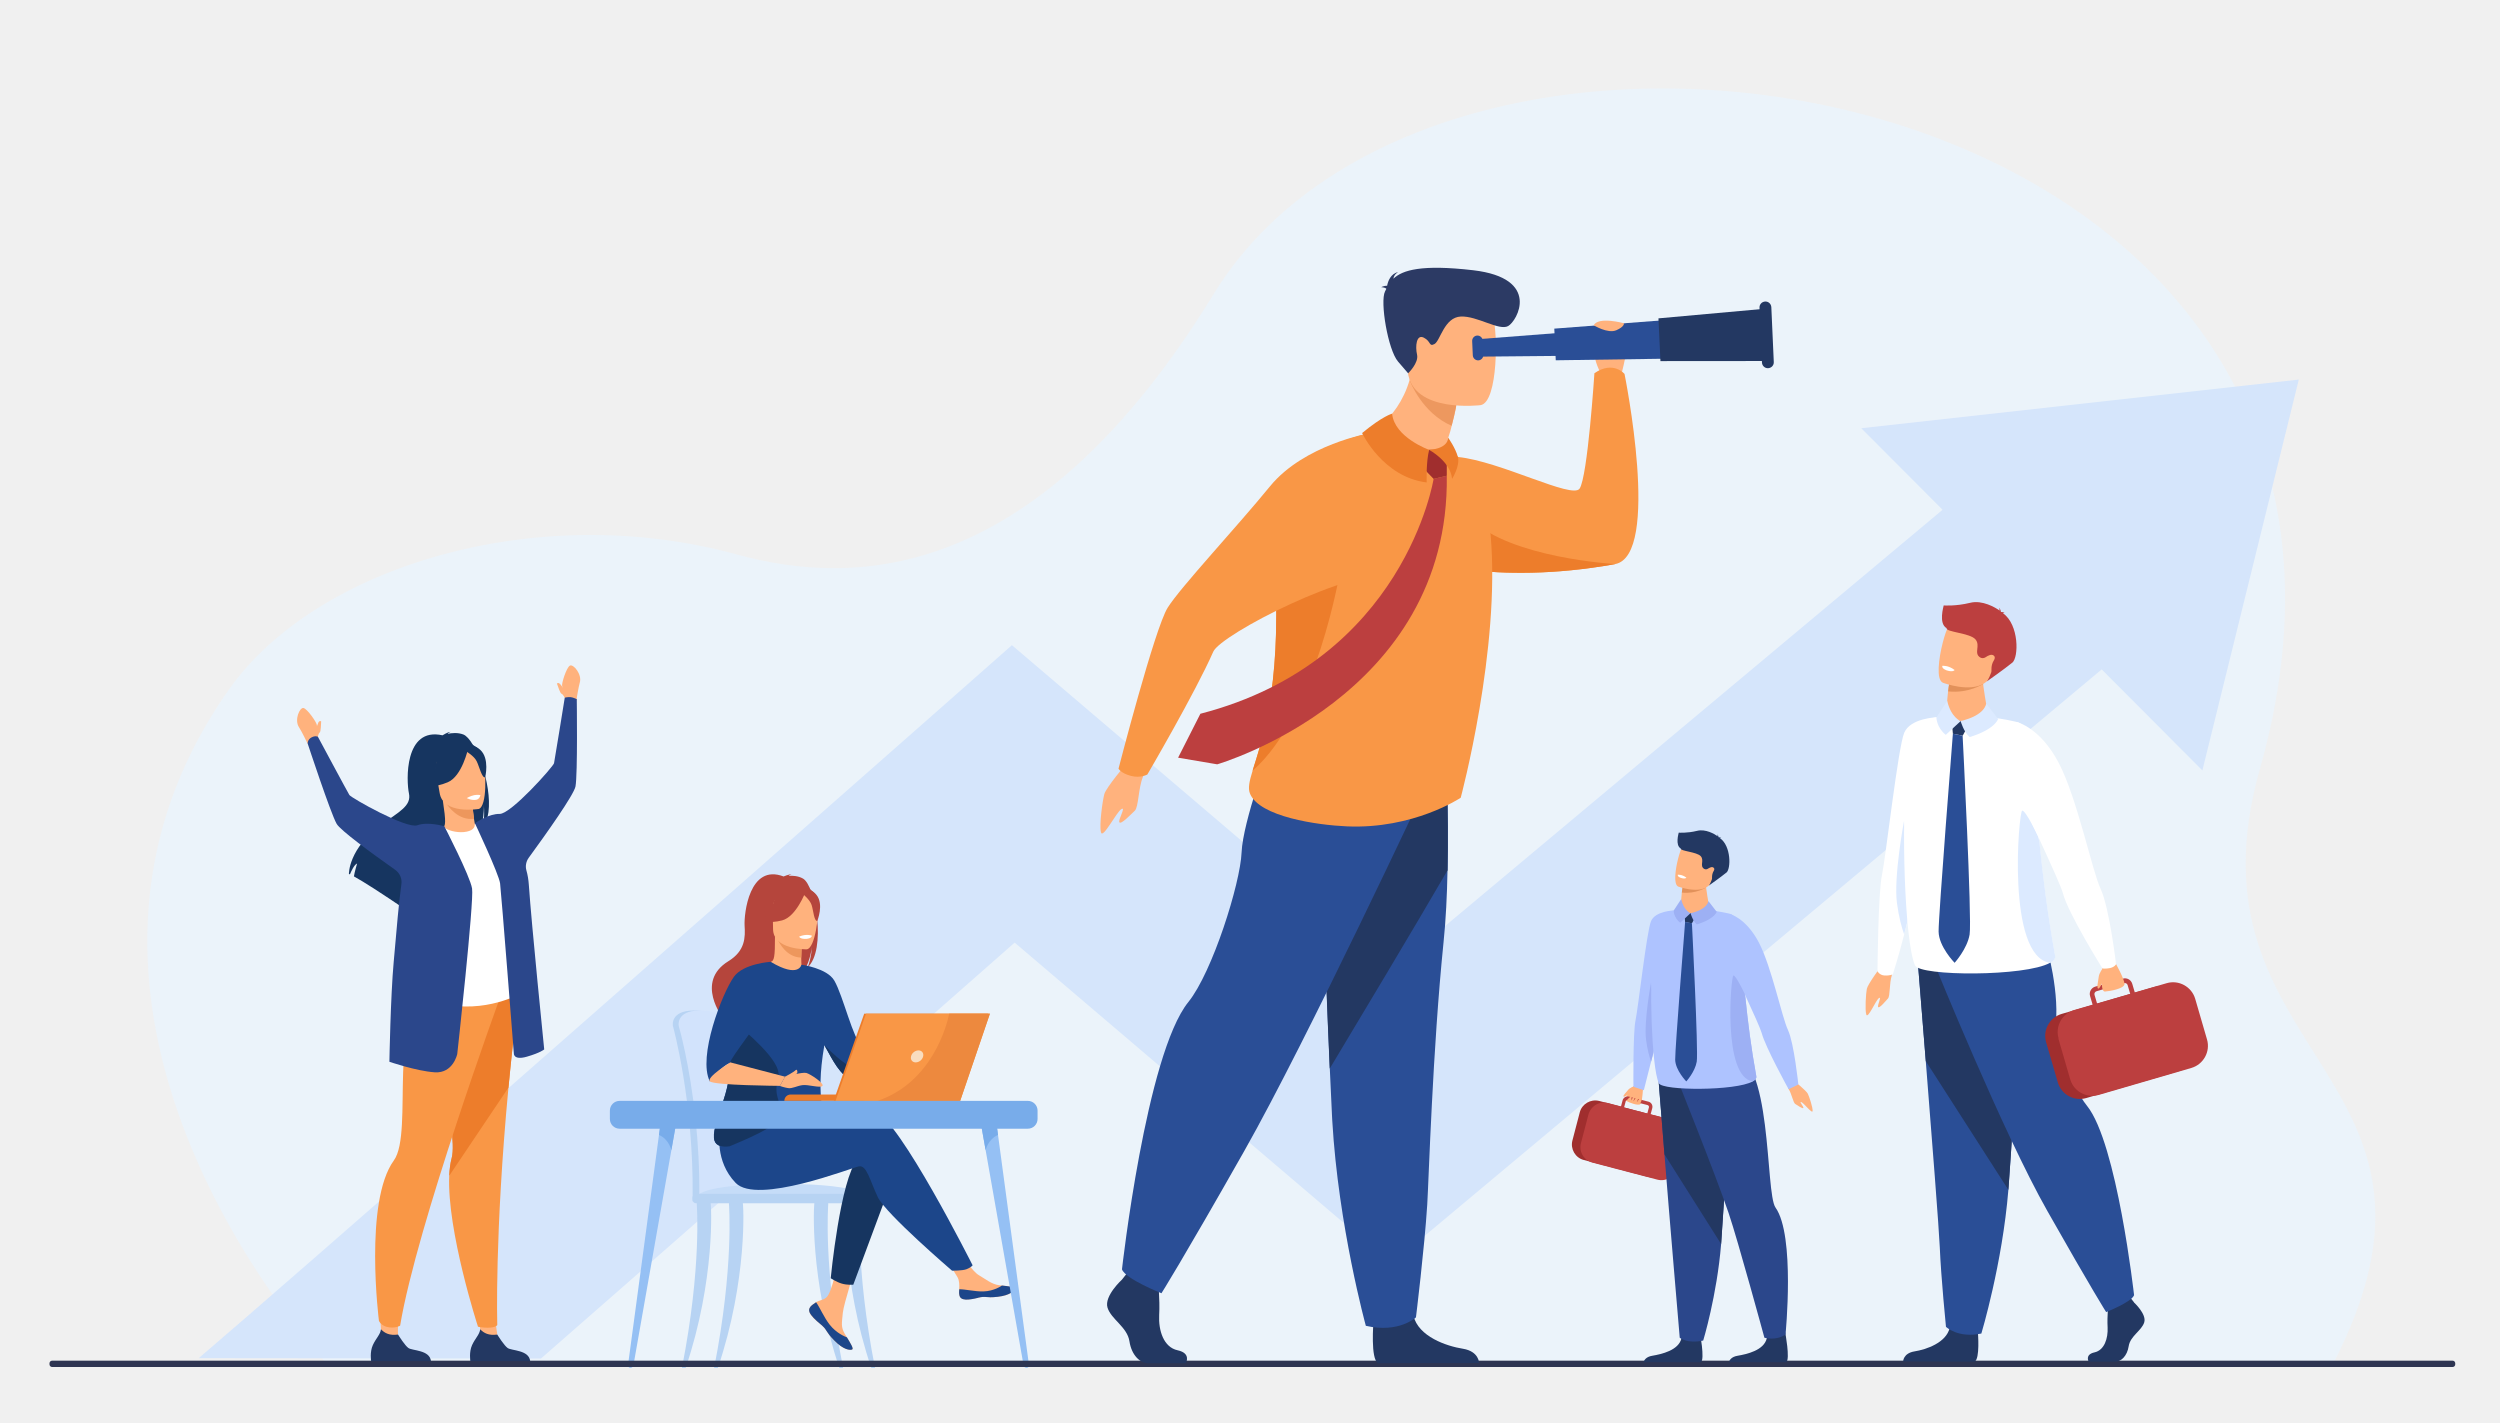
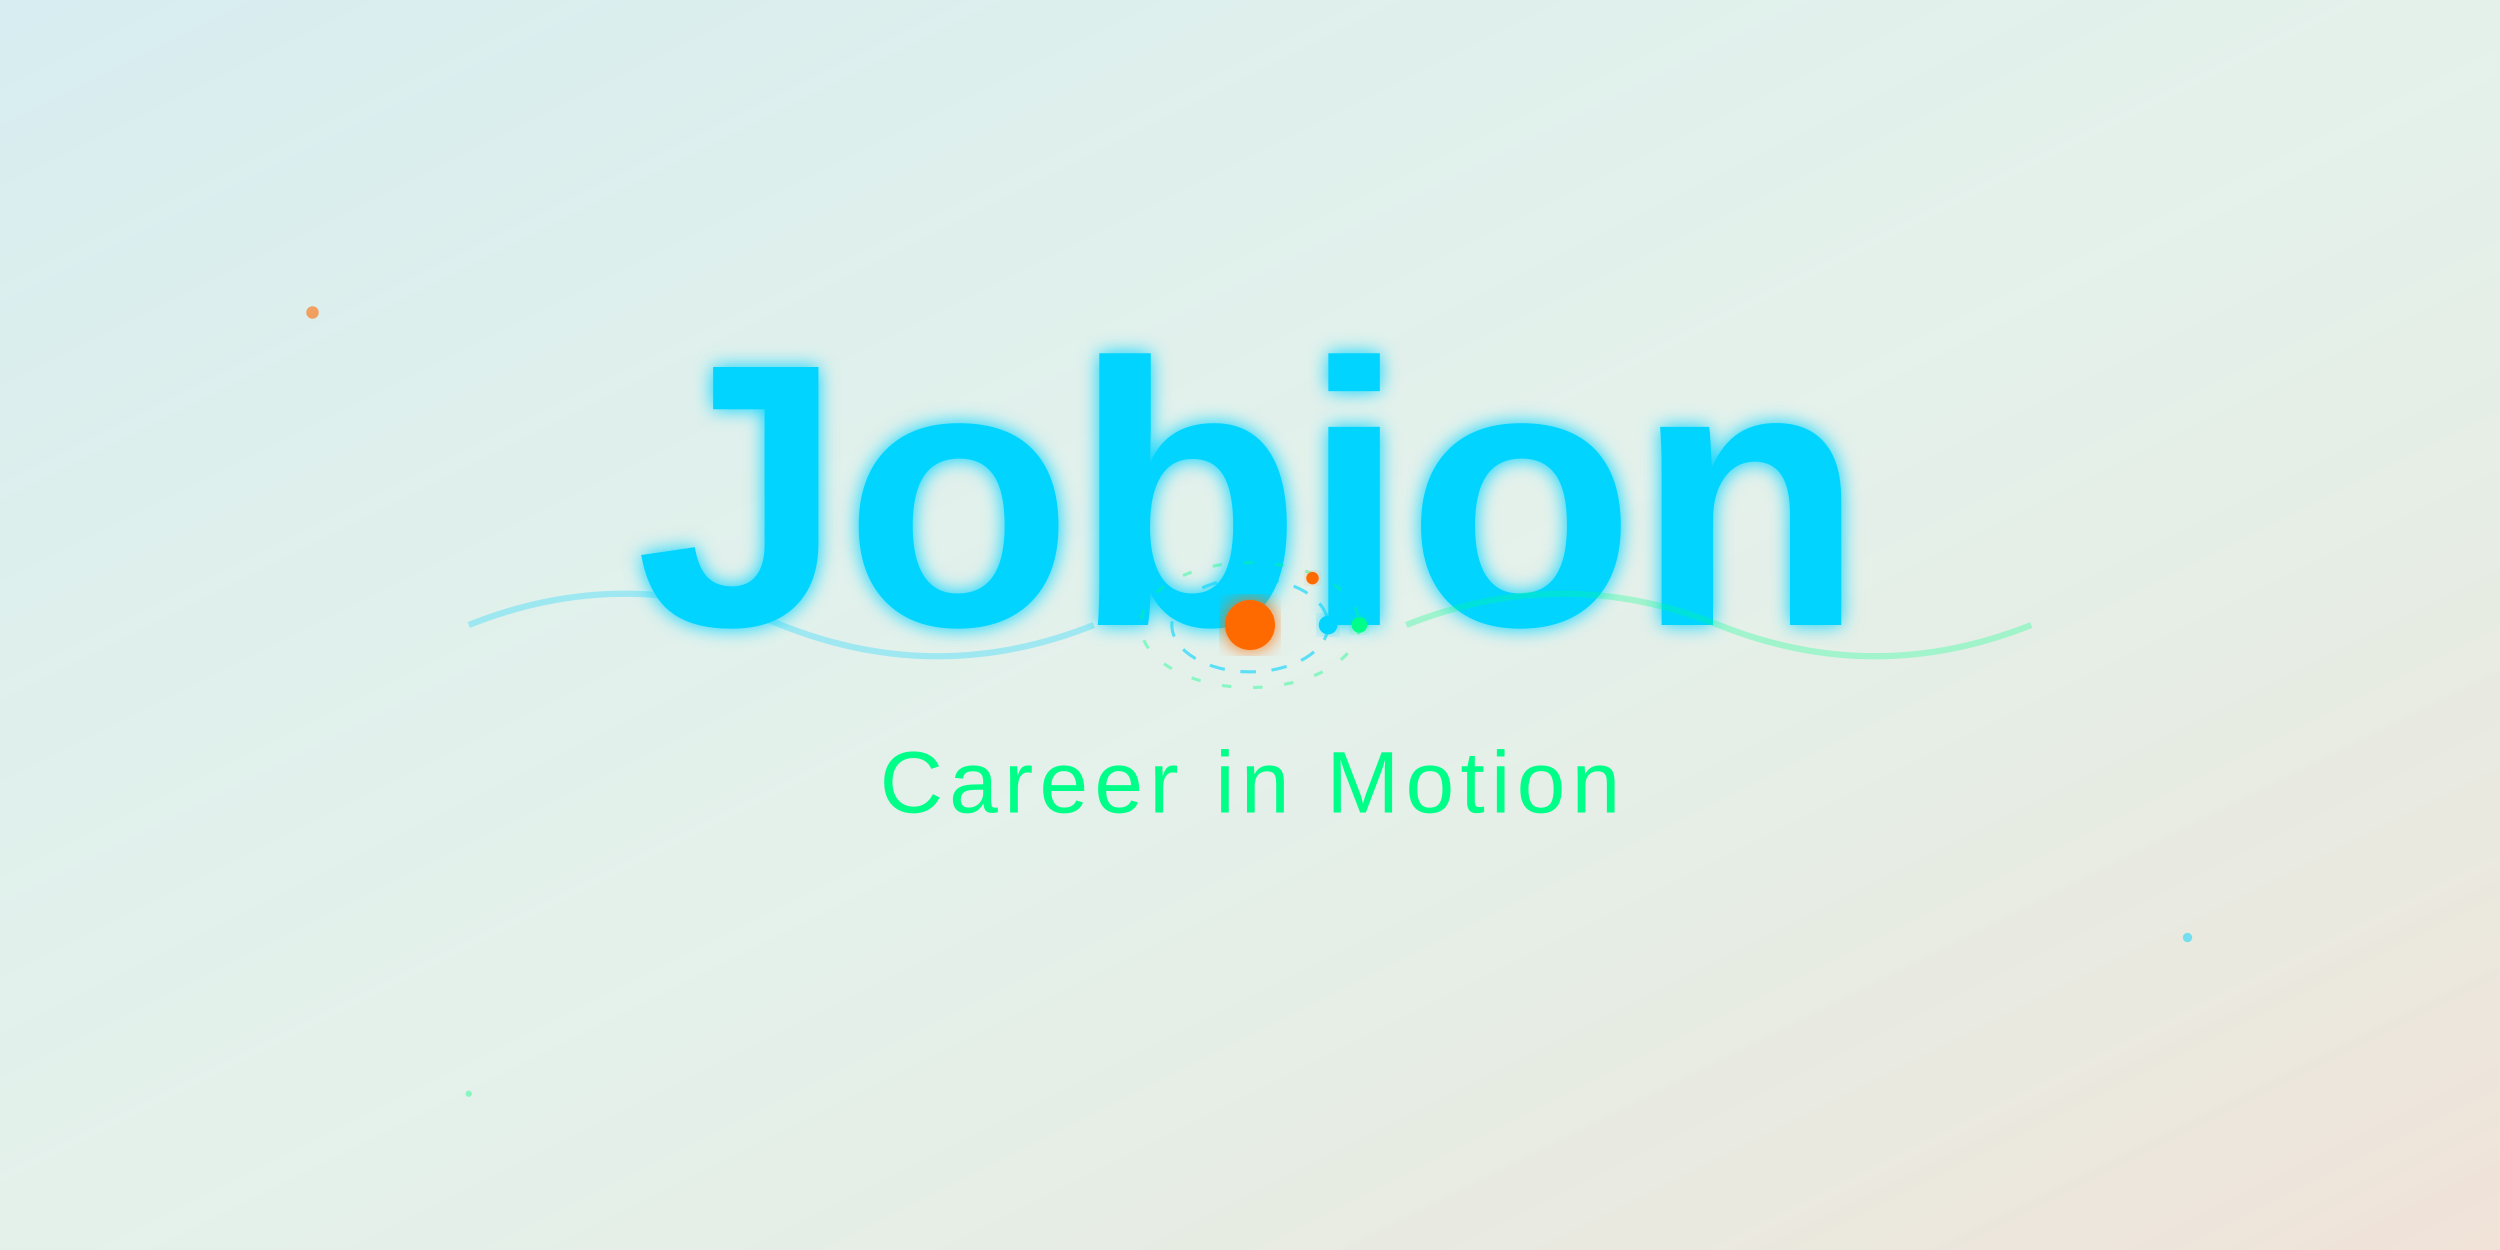
- <svg xmlns="http://www.w3.org/2000/svg" id="_Слой_1" data-name="Слой_1" version="1.1" viewBox="0 0 2748.5 1563.7">
-   <path d="M360.1,1500.1S-1.4,1115.9,252.1,757.5c94.6-133.7,336.1-208.8,558-147.9,131.1,36,330,30.7,524.3-286.5,265-432.5,1364.9-235.9,1150.2,522-90.4,319.2,246.6,333.8,79.7,655.7l-2204.2-.7Z" fill="#ebf3fa" />
-   <g>
-     <path d="M2317.2,730.4l-787.4,658.8-414.3-352.9c-77.5,68.3-197.3,173.7-317.8,279.4-82.3,72.3-149,130.7-203,177.9l-376.3-.4c104.3-88.8,524.5-458.1,807.6-707.6l86.5-76.3,418.8,356.8,614.7-514.3,171.2,178.6Z" fill="#d5e5fb" />
-     <polygon points="2046.3 470.8 2421.3 847 2527.3 417.3 2046.3 470.8" fill="#d5e5fb" />
+ <svg xmlns="http://www.w3.org/2000/svg" id="JobionLogo" data-name="Jobion Logo" viewBox="0 0 800 400">
+   <defs>
+     <linearGradient id="motionGradient" x1="0%" y1="0%" x2="100%" y2="100%">
+       <stop offset="0%" style="stop-color:#00D4FF;stop-opacity:0.1" />
+       <stop offset="50%" style="stop-color:#00FF88;stop-opacity:0.05" />
+       <stop offset="100%" style="stop-color:#FF6B00;stop-opacity:0.1" />
+     </linearGradient>
+     <filter id="electricGlow">
+       <feGaussianBlur stdDeviation="3" result="coloredBlur" />
+       <feMerge>
+         <feMergeNode in="coloredBlur" />
+         <feMergeNode in="SourceGraphic" />
+       </feMerge>
+     </filter>
+   </defs>
+   <rect width="800" height="400" fill="url(#motionGradient)" />
+   <text x="400" y="200" font-family="Arial, sans-serif" font-size="120" font-weight="bold" text-anchor="middle" fill="#00D4FF" filter="url(#electricGlow)">
+     Jobion
+   </text>
+   <text x="400" y="260" font-family="Arial, sans-serif" font-size="28" font-weight="300" text-anchor="middle" fill="#00FF88" letter-spacing="2">
+     Career in Motion
+   </text>
+   <g transform="translate(350, 150)">
+     <circle cx="50" cy="50" r="8" fill="#FF6B00" filter="url(#electricGlow)" />
+     <ellipse cx="50" cy="50" rx="25" ry="15" fill="none" stroke="#00D4FF" stroke-width="1" opacity="0.6" stroke-dasharray="5,5">
+       <animateTransform attributeName="transform" type="rotate" from="0 50 50" to="360 50 50" dur="3s" repeatCount="indefinite" />
+     </ellipse>
+     <ellipse cx="50" cy="50" rx="35" ry="20" fill="none" stroke="#00FF88" stroke-width="1" opacity="0.4" stroke-dasharray="3,7">
+       <animateTransform attributeName="transform" type="rotate" from="120 50 50" to="480 50 50" dur="4s" repeatCount="indefinite" />
+     </ellipse>
+     <circle cx="75" cy="50" r="3" fill="#00D4FF" filter="url(#electricGlow)">
+       <animateMotion dur="3s" repeatCount="indefinite">
+         <path d="M 0,0 A 25,15 0 1,1 -1,0" />
+       </animateMotion>
+     </circle>
+     <circle cx="85" cy="50" r="2.5" fill="#00FF88" filter="url(#electricGlow)">
+       <animateMotion dur="4s" repeatCount="indefinite">
+         <path d="M 0,0 A 35,20 0 1,0 -1,0" />
+       </animateMotion>
+     </circle>
+     <circle cx="70" cy="35" r="2" fill="#FF6B00" filter="url(#electricGlow)">
+       <animateMotion dur="2.5s" repeatCount="indefinite">
+         <path d="M 0,15 A 20,10 0 1,1 -1,-15" />
+       </animateMotion>
+     </circle>
  </g>
-   <g>
-     <g>
-       <g>
-         <path d="M816.9,1263.4c-1.4-34.4-4.4-64.4-8-85.3-5.8-33.3-10.9-52.5-11-52.7-.8-2.9-11.7-14.8-36.1-14.4-24.4.4-22.1,15.9-22.1,15.9h0c0,.5,0,1,.2,1.4.2.8,22.6,81.9,21.6,186.7,0,1.5-.2,4,0,5.7,0,0,56.5,1.5,56.5,0,2-9.2,1-34.5-1-57.3Z" fill="#b7d3f3" />
-         <path d="M824,1314.5c0,1.5-.8,2.6-1.7,2.6h0c-.9,0-1.7-1.2-1.7-2.6h-48.4c0,1.5-.8,2.6-1.7,2.6h0c-1,0-1.7-1.2-1.7-2.7.3-30-1.4-58-4-82.7-6.4-61.6-18.3-102.8-18.5-103.4-.1-.4-.2-.9-.2-1.4,0,0-2.3-15.5,22.1-15.9,24.4-.4,35.3,11.5,36.1,14.4,0,.2,3,11,6.9,30.5,1.3,6.5,2.7,13.9,4.1,22.2,3.6,20.9,6.6,50.9,8,85.3,2,22.7,2.8,41.9.8,51Z" fill="#d2e3fc" />
-         <path d="M765.1,1317.1h189.8s-4.4-17.9-114.3-15.2c-77.8,1.9-75.4,15.2-75.4,15.2Z" fill="#c5dcf8" />
-         <path d="M749.7,1503.9c22-111.4,16.3-179.7,16.3-180.6,0-1.7,3.1-3.3,4.8-3.3,1.7,0,9.3-.5,10.2,1,1.2,1.9,5.6,86.1-27.2,183h-4.1Z" fill="#b7d3f3" />
-         <path d="M926.9,1503.9c-22-111.4-16.3-179.7-16.3-180.6,0-1.7-3.1-3.3-4.8-3.3-1.7,0-9.3-.5-10.2,1-1.2,1.9-5.6,86.1,27.2,183h4.1Z" fill="#b7d3f3" />
-         <path d="M962,1503.9c-22-111.4-16.3-179.7-16.3-180.6,0-1.7-3.1-3.3-4.8-3.3-1.7,0-9.3-.5-10.2,1-1.2,1.9-5.6,86.1,27.2,183h4.1Z" fill="#b7d3f3" />
-         <path d="M785.1,1503.9c22-111.4,16.3-179.7,16.3-180.6,0-1.7,3.1-3.3,4.8-3.3,1.7,0,9.3-.5,10.2,1,1.2,1.9,5.6,86.1-27.2,183h-4.1Z" fill="#b7d3f3" />
-         <path d="M765.3,1312.5h189.8c2.1,0,3.9,1.7,3.9,3.9v2.6c0,2.1-1.7,3.9-3.9,3.9h-189.8c-2.1,0-3.9-1.7-3.9-3.9v-2.6c0-2.1,1.7-3.9,3.9-3.9Z" fill="#b7d3f3" />
-         <g>
-           <path d="M948.4,1151.4l63.1-13.7,3.7,9.1s-69.6,41.4-76.1,39.4c-6.5-2,9.3-34.8,9.3-34.8Z" fill="#ffb27d" />
-           <path d="M891,1436.7c-1.6,1.8-1.8,3.8-1,6,0,0,0,0,0,0,1.4,4,6.2,8.5,11.8,12.9.7.6,1.3,1.1,1.9,1.6.1.1.3.3.4.4.1,0,.2.2.3.3,5.2,4.8,3.2,5.9,12.5,15.5,10.6,11,17.9,11.2,20,10.2,1.8-.9-1.8-6.7-5.8-13.3-.2-.3-.4-.6-.6-1-.5-.9-1-1.8-1.6-2.6-4.6-7.9-3.4-11.6-2.3-23.4.9-9.6,14.9-53.5,14.9-53.5l-20.3-3.5s-6.1,34.9-12.9,40.3c-3.6,2.9-7.6,2.9-11.1,5-.2.1-.5.3-.7.5-2,1.3-4,2.7-5.6,4.5Z" fill="#ffb27d" />
-           <path d="M891,1436.7c-1.6,1.8-1.8,3.8-1,6,0,0,0,0,0,0,1.8,4,6.4,8.4,11.8,12.9.7.6,1.3,1.1,1.9,1.6.1.1.3.3.4.4.1,0,.2.2.3.3,5.2,4.8,3.2,5.9,12.5,15.5,10.6,11,17.9,11.2,20,10.2,1.8-.9-1.8-6.7-5.8-13.3-2.1-.8-11.6-4.6-18.9-13.9-6.4-8.1-10.6-18.6-15-24.7-.2.1-.5.3-.7.5-2,1.3-4,2.7-5.6,4.5Z" fill="#1c468a" />
-           <path d="M1054.8,1424c1.3,6.3,10.2,5.2,20.2,2.8,10-2.4,7.6.5,21.8-1.1,14.2-1.6,18.5-6.9,18.9-9,.4-1.9-6.6-2.5-14.2-3.4-.9-.1-1.9-.2-2.9-.3-8.5-1.1-14.7-6.6-22.5-11.1-7.3-4.3-18.2-21.7-18.2-21.7l-19.5,1.5s10.2,15.5,14.2,22.3c2.3,4,2.2,9.2,1.9,13.3-.2,2.2-.3,4.5.2,6.7Z" fill="#ffb27d" />
-           <path d="M1075,1426.8c10-2.4,7.6.5,21.8-1.1,14.2-1.6,18.5-6.9,18.9-9,.4-1.9-6.6-2.5-14.2-3.4h0c0,.1-8.5,6.2-20.4,6.5-9.6.2-19.9-2.5-26.5-2.4-.2,2.2-.3,4.5.2,6.7,1.3,6.3,10.2,5.2,20.2,2.8Z" fill="#1c468a" />
-           <path d="M1011.4,1137.8s4.6-11.4,9.8-11.8c5.1-.5,21.4-3,22.5-.7,1.2,2.3,0,10.7-3.5,13.7-3.5,3-25.1,7.9-25.1,7.9l-3.7-9.1Z" fill="#ffb27d" />
-           <path d="M980.1,1299.4l-42,113s-6.5.6-12.6-1.2c-5.7-1.6-12.2-5.9-12.2-5.9,0,0,10.4-108.5,29.5-131.1,19.1-22.6,37.3,25.2,37.3,25.2Z" fill="#163560" />
-           <path d="M814,1253.7s120.7-40.8,147.6-32.1c26.9,8.7,107.7,169.5,107.7,169.5,0,0-1.8,2.4-6.8,4.3-4.6,1.7-15.8,1.6-15.8,1.6,0,0-72.9-62.5-81.6-80.8-8.7-18.2-12.2-35.6-20.8-33.9-8.7,1.7-112,42.5-135.5,18.2-23.4-24.3-17.3-55.9-17.3-55.9l22.5,9Z" fill="#1c468a" />
-           <path d="M882.8,965.9c-5.2-3-11.5-3.3-15.8-3,1.1-1.2,3.3-1.6,3.3-1.6-2.7-.4-8.8,2.3-8.8,2.3-37.7-14.5-43.6,41-42.9,53.9.8,12.9.9,27.8-17.9,39.3-37,22.8-5.8,62.5-5.8,62.5.3.2,17.2,28.9,17.2,28.9-1-10.4,47.2-65.5,72.3-81.9,6.1-9,8.3-24.9,8.4-26.1-1.1,12.6-3.2,19.7-5.1,23.6,21.3-19.6,8.9-90.1-4.9-97.9Z" fill="#b5453c" />
-           <path d="M882.9,1067.1c.1,0-12.1,6.4-21.3,3.9-8.7-2.4-14.3-13.6-14.2-13.6,3.7-.7,4.7-5.8,4.6-27.4l1.7.3,27.9,5.5s-.6,8.8-.7,17c0,6.9.4,13.5,2,14.3Z" fill="#ffb27d" />
-           <path d="M881.6,1035.8s-.6,8.8-.7,17c-15.6-.4-23.9-14.7-27.2-22.6l27.9,5.5Z" fill="#ed975d" />
-           <path d="M850.8,1027.3s-8.2-12.9-10.1-24c-1.4-7.9,2.6-37.1,32-32.9,0,0,8.5.8,16.6,6.3,6.4,4.3,15.6,13.6,5.3,39.1l-2.7,8.6-41,2.9Z" fill="#b5453c" />
-           <path d="M886.8,1043.7s-36.9.6-36.9-22.4c0-23-4.8-38.4,18.8-39.8,23.6-1.4,28.2,7.4,30,15.1,1.9,7.7-2.3,46.3-11.9,47.1Z" fill="#ffb27d" />
-           <path d="M885.4,980.9s-10.1,27-25.6,31c-15.5,4-22.2-.2-22.2-.2,0,0,11.9-9.5,14.4-26,0,0,25.9-17.7,33.5-4.8Z" fill="#b5453c" />
-           <path d="M882.9,983.1s7.5,6,9.4,11.9,2.7,17.9,6.2,17.5c0,0,7.6-18.3-.9-28.7-9.1-11-14.6-.7-14.6-.7Z" fill="#b5453c" />
-           <path d="M800.7,1166.5c-3.6-15.3,8.7-44.9,21.7-69.4,11.7-22.2,23.9-40.3,25-39.6,30.9,18.4,33.7,3.1,33.7,3.1h0s28.1,3.7,36.1,17.4c9.9,17,20.5,64.5,31.1,73.5-1.6,5-.9,7.6.8,13.8.4,1.3.8,2.6,1.2,3.8,1.6,4.3,3.6,7.9,5.3,10.9-5.4,3.3-15.8,9.5-23.4,5-11.7-6.8-20.8-27.7-25.9-35.9,0,0,0,0,0,0-11.1,63.1,4,77.5-3.7,84.1-8.1,7-19.7-3.3-45.2,7.7-16.7,7.2-39.9,17.7-55.5,19.5-8.2,1-14.3-.5-16.3-6-5.8-16.1,22-58.7,15.1-87.8Z" fill="#1c468a" />
-           <path d="M878.6,1029.7s.7,2.9,8,2.5c0,0,6.1-.4,5.9-3.6,0,0-5.9-2.3-13.9,1.1Z" fill="#fff" />
-           <path d="M785.7,1254.3c2,5.5,8.1,7,16.3,6,10.8-4.7,57.5-22.8,56.9-35-.8-18.1-9-18.7-3.2-41.1,4.6-18-38.5-51.4-45.3-58.7-12.9,24.5-13.3,25.7-9.6,41,6.9,29.1-20.8,71.8-15.1,87.8Z" fill="#163560" />
-           <path d="M780.4,1188.9c8.3-11.6,16.9-17.8,22.6-20.9-1.3-3.4,34.8-47.6,34.8-54.5s9.6-56.1,9.6-56.1c0,0-30.1,1.9-40.5,16.4-13,18.2-40.1,88.1-26.5,115.1Z" fill="#1c468a" />
-           <path d="M803,1168l60.1,15.7-5.6,10.1s-73.2-.5-77.1-5c-3.9-4.5,22.6-20.9,22.6-20.9Z" fill="#ffb27d" />
-           <path d="M906.3,1149c5.1,8.3,14.2,29.1,25.9,35.9,7.7,4.5,18.1-1.7,23.4-5-1.7-3.1-3.7-6.6-5.3-10.9-4.3,1-9.5,2.2-12.9,3.3-6.6,2-31.1-23.3-31.1-23.3Z" fill="#163560" />
-           <path d="M863.1,1183.7s18.9-5.3,23.4-4.1c4.5,1.2,19.9,11.5,17.7,14.2-2.2,2.8-15.7-1.7-22-.8s-11.1,3.9-15.6,3.3c-4.5-.7-9.2-2.4-9.2-2.4l5.6-10.1Z" fill="#ffb27d" />
-           <path d="M863.1,1183.7s9.2-4.7,11.9-7.4c.3-.3.9-.3,1.1.1.7,1.1,1.4,3.3-1.9,5.4-4.7,3.1-11.1,1.9-11.1,1.9Z" fill="#ffb27d" />
-         </g>
-       </g>
-       <g>
-         <path d="M950.4,1210.3h-88.1c0-3.9,3.1-7,7-7h81.1v7Z" fill="#ed7d2b" />
-         <polygon points="950.1 1114.4 1086.3 1114.4 1053.6 1210.3 916.5 1210.3 950.1 1114.4" fill="#ed7d2b" />
-         <polygon points="1088.3 1114.4 1055.6 1210.3 918.6 1210.3 952.1 1114.4 1088.3 1114.4" fill="#f99746" />
-         <path d="M1014.9,1161.4c-.8,3.7-4.5,6.6-8.2,6.6s-6-3-5.1-6.6c.8-3.7,4.5-6.6,8.2-6.6s6,3,5.1,6.6Z" fill="#f9ddbf" />
-         <path d="M1088.3,1114.4l-32.7,95.9h-90.8c60.1-20.5,76.1-83.1,78.8-95.9h44.6Z" fill="#ed893e" />
-       </g>
-     </g>
-     <g>
-       <g>
-         <path d="M692.9,1503.9c1.7,0,3.2-1.2,3.5-2.9l17.1-97,24.6-139.5,6.9-39-17.5-.5-3,22.6-21.4,159.1-12.7,94.3c-.2,1.5,1,2.8,2.5,2.8Z" fill="#95c0f4" />
-         <path d="M724.4,1247.7c11.4,5,13.7,16.9,13.7,16.9l6.9-39-17.5-.5-3,22.6Z" fill="#78acea" />
-       </g>
-       <g>
-         <path d="M1128.8,1503.9c-1.7,0-3.2-1.2-3.5-2.9l-17.1-97-24.6-139.5-6.9-39,17.5-.5,3,22.6,21.4,159.1,12.7,94.3c.2,1.5-1,2.8-2.5,2.8Z" fill="#95c0f4" />
-         <path d="M1097.3,1247.7c-11.4,5-13.7,16.9-13.7,16.9l-6.9-39,17.5-.5,3,22.6Z" fill="#78acea" />
-       </g>
-       <path d="M681.2,1210.3h448.8c5.9,0,10.7,4.8,10.7,10.7v9.2c0,5.9-4.8,10.7-10.7,10.7h-448.8c-5.9,0-10.7-4.8-10.7-10.7v-9.2c0-5.9,4.8-10.7,10.7-10.7Z" transform="translate(1811.2 2451.2) rotate(180)" fill="#78acea" />
-     </g>
-   </g>
-   <path d="M57.4,1495.9h2638.9c1.7,0,3,1.3,3,3v1c0,1.7-1.3,3-3,3H57.4c-1.7,0-3-1.3-3-3v-1c0-1.7,1.3-3,3-3Z" fill="#2e3552" />
-   <g>
-     <path d="M1796,1194s-11.6,14.4-8,16.4c3.6,2,13.3,5.7,15.5,3.3s3-19.3,3-19.3l-10.5-.4Z" fill="#ffb27d" />
-     <path d="M1796.5,1194.2s-4.8,1.7-6.6,4.1c-1.9,2.5-6,6.3-5,7.3,1,1,7-3.6,7-3.6l4.7-7.8Z" fill="#ffb27d" />
-     <path d="M1840,1001.1s-13.1,122.2-14.3,125.6c-.3.8-1.3,4.6-2.7,10.2-2.1,7.9-5,19.4-7.8,30.2-4.2,16.4-8,31.5-8,31.5l-11.4-3.8s-.6-59.4,2.3-73c2.9-13.7,12.3-97.7,17-109,4.7-11.3,24.8-11.8,24.8-11.8Z" fill="#aec3ff" />
-     <g>
-       <path d="M1812.8,1294.1l-71.6-18.8c-9.3-2.4-14.9-12.1-12.5-21.4l8.1-31c2.4-9.3,12.1-14.9,21.4-12.5l71.6,18.8c9.3,2.4,14.9,12.1,12.5,21.4l-8.1,31c-2.4,9.3-12.1,14.9-21.4,12.5Z" fill="#a02e2e" />
-       <path d="M1746.3,1225.4l-8.2,31.4c-1.6,6.1.2,12.3,4.3,16.5,1.3,1.4,2.9,2.6,4.7,3.5t0,0h0c1.1.6,2.3,1,3.6,1.4l71.4,18.7c9.3,2.5,19-3.2,21.5-12.5l8.2-31.4c2.4-9.4-3.2-19-12.5-21.5l-24.6-6.5,1.8-6.7c.8-3.1-1-6.3-4.1-7.1l-2.7-.7-15-3.9-3.7-1c-1.5-.4-3.1-.2-4.4.6-1.3.8-2.3,2-2.7,3.5l-1.8,6.7-14.2-3.7c-.6-.1-1.1-.3-1.7-.4,0,0,0,0,0,0h0c-5.7-.9-11.4,1.1-15.3,5.1h0c-2.1,2.1-3.7,4.8-4.5,7.8ZM1811.1,1224.2l-25.6-6.7,1.8-6.7c.3-1.2,1.5-1.8,2.6-1.5l6.4,1.7,11.8,3.1,3.2.8c.2,0,.4.1.6.3.8.5,1.2,1.4.9,2.4l-1.8,6.7Z" fill="#bc3f3f" />
-     </g>
-     <path d="M1802.8,1214s3.2-5.4,2-7.2c-1.2-1.9-5.5,5.5-5.5,5.5,0,0,2.9-6.4,1.8-7.4s-5.6,6.3-5.6,6.3c0,0,2.8-6.2,1.8-6.4-1-.2-4.3,5.2-4.3,5.2,0,0,1.7-4.6.2-4.4-1.6.2-5,4.4-5,4.4l14.6,4Z" fill="#ffb27d" />
-     <path d="M1823,1137c-2.1,7.9-5,19.4-7.8,30.2-1.8-5-4.1-13-5.5-24-2.6-20.2,5.5-63.3,5.5-63.3l7.8,57Z" fill="#9db0f4" />
-     <path d="M1973.2,1188.9s12.7,10.3,14.3,13.5c1.6,3.2,5.5,15.1,5.3,19-.2,3.8-9.7-8.8-12.5-9.8-2.8-1,2.9,5.2,2.3,6.5-.6,1.3-6.6-3-8.9-4.4-2.3-1.4-3.9-11.1-7.2-16.3-3.4-5.2,6.8-8.5,6.8-8.5Z" fill="#ffb27d" />
-     <path d="M1806.7,1497.6h63.3c4.5-3.1-1.2-33.1-1.2-33.1,0,0-17.3-6.6-20.2,6.8-3,13.3-22,17.5-32,19.2-6.9,1.1-9.1,4.9-9.7,7.2Z" fill="#233862" />
-     <path d="M1900.5,1497.6h63.3c4.5-3.1-1.2-33.1-1.2-33.1,0,0-17.3-6.6-20.2,6.8-3,13.3-22,17.5-32,19.2-6.9,1.1-9.1,4.9-9.7,7.2Z" fill="#233862" />
-     <path d="M1823.7,1191s2.8,35.5,6.2,78.1c4.5,57.9,16.8,201.6,16.8,201.6,0,0,8,6.9,25.8,3.1,0,0,15.1-49.6,19.7-106.1,0-.9.1-1.9.2-2.8,4.2-57.6,10.8-178.8,10.8-178.8l-79.5,4.9Z" fill="#2b478b" />
-     <path d="M1822.7,1178.7s3.8,47.7,7.2,90.4l62.3,98.6c0-.9.1-1.9.2-2.8,4.2-57.6,10.8-178.8,10.8-178.8l-80.4-7.3Z" fill="#233862" />
-     <path d="M1840.9,1178.7s45.2,112.5,59.6,155.1c10.3,30.4,39.3,136.9,39.3,136.9,0,0,12.6,3.8,23.2-3.6,0,0,10.8-108.8-11-139.5-11.6-16.3-2.9-169.2-49.8-170.5-46.9-1.3-61.4,21.7-61.4,21.7Z" fill="#2b478b" />
-     <path d="M1927,1188.9c-18.8,10.6-99.5,10.4-103.3,2-8.4-18.6-10.4-113.3-6.5-142.3,0,0,2-44.6,6.5-42.7,29.8-13.7,78.1-1.3,78.1-1.3,13,3.8,11.9,33.6,15.5,75.3.5,5.4,1,11,1.6,16.8,2.6,25.8,6.3,55.4,12,86.6.4,2.1-1.1,3.9-3.9,5.5Z" fill="#aec3ff" />
-     <path d="M1879.4,999.8c-.5,8-10.9,7.1-23.4,4.2-12.5-2.8-8-10.2-8-10.2,0,0,.2-5.7,1-12.5.3-2.5.7-5.1,1.1-7.6.2-1.2.5-2.5.7-3.7,1.6-7,25-.2,24.8,1.6-.5,5.1,3.2,21.9,3.7,28.1Z" fill="#ffb27d" />
-     <polygon points="1852.6 1013.7 1851.6 1002.7 1865.5 1005.3 1860.1 1015.1 1852.6 1013.7" fill="#233862" />
-     <path d="M1848.3,988.5l-8.3,12.6s0,7.7,7.2,13.4l11.3-10.5s-7.3-2.8-10.2-15.4Z" fill="#9db0f4" />
-     <path d="M1858.6,1004s2.3,8.4,6.9,12.3c0,0,17.7-4.8,21.9-13.8l-9.2-11.9s-.4,9-19.6,13.4Z" fill="#9db0f4" />
-     <path d="M1875.8,975.6s-11.3,7.5-26.8,5.7c.3-2.5.7-5.1,1.1-7.6,3.1-.7,5.7-1.2,5.7-1.2l20.1,3.2Z" fill="#e2915a" />
-     <path d="M1883,967.1c-5.5,15.1-25.6,11.3-34.1,8.8-2.4-.7-3.9-1.2-3.9-1.2-2.6-1.2-3.5-5.8-3.2-11.6.5-11.5,5-27.8,7.6-31.7,3.9-5.9,10.5-11.9,29.9-3.5,19.5,8.4,10.7,19.9,3.7,39.3Z" fill="#ffb27d" />
-     <path d="M1898,959.3c-6.1,5-19.3,14.3-19.3,14.3,0,0,1.5-1.7,3.3-6.7.2-.6.3-1.4.2-2.3,0-2.5.5-4.9,1.8-7,.8-1.3,1.1-2.7,0-3.6-1.7-1.6-4.5-.1-6.4,1.1-1.2.8-2.8.9-4.1.1,0,0,0,0,0,0-5.2-3.3.5-9.1-3.7-13.9-4.3-4.8-22.7-5.5-22-8.5-6.3-3.6-2.3-16.7-2.2-17.4,0,0,9,.8,20.3-2,9.2-2.3,19.3,3.6,22.5,6,0-.6,0-1.4-.5-2.2,0,0,1.4,1.4,1.4,3,.1.1.2.2.2.3,0,0,1.8,0,2.9.7,0,0-.8-.2-1.2.2,0,0,0,0-.2.1,12.3,8.7,12.1,33.7,7,37.9Z" fill="#233862" />
-     <path d="M1854,964.9s-1,1.9-5.9.3c0,0-4.2-1.3-3.5-3.5,0,0,4.5-.6,9.4,3.2Z" fill="#fff" />
-     <path d="M1852.6,1013.7s-11.1,139.7-10.9,151.3c.2,11.6,12.2,23.9,12.2,23.9,0,0,9.6-10.5,11.5-21.7,1.9-11.1-5.3-152.2-5.3-152.2l-7.5-1.4Z" fill="#2a4e96" />
-     <path d="M1901.7,1004.8s17.8,4.3,32,31.4c14.1,27.1,25.2,81.8,32,96.2,6.7,14.4,11.4,59.9,11.4,59.9l-10.7,5.2s-25.7-46.6-29.6-61.8c-2.1-8.3-33.5-74.4-33.5-74.4l-1.5-56.4Z" fill="#aec3ff" />
-     <path d="M1927,1188.9h0c-33.6-4.8-24-116-21.3-116.5,2.6-.4,12.3,19.9,12.3,19.9l.9,4.5c2.6,25.8,6.3,55.4,12,86.6.4,2.1-1.1,3.9-3.9,5.5Z" fill="#9db0f4" />
-   </g>
-   <g>
-     <g>
-       <path d="M2346.1,1431.9s14,12.8,11.3,21.8c-2.7,9.1-15.4,15.1-17.1,26.2-1.7,11.1-8.5,17.1-14.7,17.1h-29.3s-4.5-7.8,6.4-10.2c10.9-2.4,15-15.4,14.4-27.5-.7-12.1,1-28.2,1-28.2l23.2-5.4,4.8,6Z" fill="#233862" />
-       <path d="M2174.5,1464.9s2.5,29.1-3.6,32.1l-78.6-.2s0-9.1,12.6-11.1c12.6-2,34.8-9.4,38.6-25.9,3.8-16.5,31,5,31,5Z" fill="#233862" />
-       <path d="M2108.2,1054.5s4.1,50.9,9,112.1c6.6,83.2,14.6,185.3,15.4,204.7,1.4,33.6,6.8,87.4,6.8,87.4,0,0,13,12.8,38.9,7.4,0,0,23.1-76.7,29.7-157.9.1-1.3.2-2.7.3-4,6.1-82.6,15.7-256.7,15.7-256.7l-115.8,7.1Z" fill="#2a4e96" />
-       <path d="M2108.2,1054.5s4.1,50.9,9,112.1l90.8,141.5c.1-1.3.2-2.7.3-4,6.1-82.6,15.7-256.7,15.7-256.7l-115.8,7.1Z" fill="#233862" />
-       <path d="M2127.1,1060.5s74.7,184.4,123.9,271.1c49.1,86.7,64.5,110.9,64.5,110.9,0,0,28.1-11.1,30.7-18.6,0,0-18.8-167.3-51.7-208.1-18.6-23-34.6-74.2-33.8-98.4,1.4-41.7-14.3-90.1-14.3-90.1l-119.2,33.3Z" fill="#2a4e96" />
-     </g>
-     <path d="M2067.4,1063.2s-14,18.9-15,23.9c-1,5-2.2,23-.6,28.3,1.7,5.3,10.4-15.7,13.9-18.1,3.5-2.4-2.2,8.3-.8,9.9,1.4,1.6,8.1-6.6,10.7-9.4,2.6-2.8,1.4-16.8,4.2-25.3,2.8-8.5-12.5-9.3-12.5-9.3Z" fill="#ffb27d" />
-     <path d="M2129,788.7s-18.9,175.5-20.5,180.5c-.4,1.1-1.8,6.6-3.9,14.6-3,11.4-7.2,27.8-11.1,43.4-6,23.6-12.5,43.9-12.5,43.9,0,0-2.8,1.8-9.7,1.3-4.7-.4-7.2-4.4-7.2-4.4,0,0,.7-86.2,4.9-105.8,4.2-19.7,17.7-140.3,24.5-156.6,6.8-16.2,35.6-17,35.6-17Z" fill="#fff" />
-     <path d="M2104.5,983.8c-3,11.4-7.2,27.8-11.1,43.4-2.6-7.2-5.8-18.7-7.9-34.4-3.8-29,7.9-90.9,7.9-90.9l11.2,81.9Z" fill="#dceaff" />
-     <path d="M2253.8,1058.5c-27.1,15.3-143,14.9-148.4,2.9-12-26.8-15-162.7-9.3-204.5,0,0,2.9-64.1,9.3-61.3,42.8-19.7,112.1-1.8,112.1-1.8,18.7,5.5,17.1,48.2,22.3,108.2.7,7.7,1.4,15.8,2.2,24.1,3.7,37,9.1,79.6,17.2,124.5.5,3-1.5,5.6-5.5,7.8Z" fill="#fff" />
-     <path d="M2185.5,786.7c-.7,11.5-15.7,10.2-33.7,6.1-18-4.1-11.5-14.7-11.5-14.7,0,0,.3-8.1,1.4-17.9.4-3.5.9-7.3,1.6-11,.3-1.8.7-3.6,1.1-5.3,2.3-10.1,35.9-.4,35.7,2.4-.7,7.3,4.6,31.4,5.4,40.4Z" fill="#ffb27d" />
-     <polygon points="2147 806.7 2145.6 790.9 2165.5 794.6 2157.8 808.8 2147 806.7" fill="#233862" />
-     <path d="M2140.8,770.6l-11.9,18.1s0,11.1,10.3,19.2l16.3-15.1s-10.5-4-14.7-22.1Z" fill="#dceaff" />
-     <path d="M2155.5,792.7s3.4,12.1,9.9,17.6c0,0,25.4-6.8,31.4-19.8l-13.2-17.1s-.6,12.9-28.1,19.3Z" fill="#dceaff" />
-     <path d="M2180.4,751.9s-16.2,10.7-38.6,8.2c.4-3.5.9-7.3,1.6-11,4.4-1.1,8.1-1.7,8.1-1.7l28.8,4.5Z" fill="#e2915a" />
-     <path d="M2190.6,739.7c-7.9,21.7-36.7,16.2-49,12.7-3.5-1-5.6-1.8-5.6-1.8-3.8-1.7-5-8.3-4.6-16.7.7-16.5,7.2-39.9,10.9-45.5,5.6-8.5,15.1-17.1,43-5.1,28,12,15.4,28.6,5.3,56.4Z" fill="#ffb27d" />
-     <path d="M2212.2,728.6c-8.8,7.2-27.8,20.5-27.8,20.5,0,0,2.1-2.5,4.7-9.7.3-.8.4-2,.3-3.3-.1-3.5.7-7,2.6-10,1.2-1.9,1.6-3.8.1-5.2-2.4-2.3-6.5-.2-9.2,1.7-1.8,1.2-4.1,1.3-5.9.2,0,0,0,0,0,0-7.5-4.7.8-13-5.3-20-6.1-6.9-32.7-7.9-31.6-12.2-9.1-5.1-3.3-24-3.2-25,0,0,13,1.1,29.2-2.9,13.2-3.3,27.7,5.2,32.3,8.6,0-.8-.1-2-.7-3.2,0,0,2,2,2,4.3.2.2.3.3.2.4,0,0,2.6,0,4.2,1,0,0-1.1-.4-1.7.3,0,0-.1.1-.2.2,17.6,12.5,17.4,48.4,10,54.4Z" fill="#bc3f3f" />
-     <path d="M2148.9,736.6s-1.4,2.7-8.5.5c0,0-6-1.9-5-5.1,0,0,6.5-.8,13.5,4.6Z" fill="#fff" />
-     <path d="M2147,806.7s-15.9,200.7-15.7,217.4c.2,16.7,17.6,34.4,17.6,34.4,0,0,13.8-15.2,16.5-31.1,2.7-16-7.7-218.6-7.7-218.6l-10.8-2.1Z" fill="#2a4e96" />
-     <path d="M2253.8,1058.5h0c-48.3-6.9-34.4-166.7-30.6-167.3,3.8-.6,17.7,28.6,17.7,28.6l1.3,6.5c3.7,37,9.1,79.6,17.2,124.5.5,3-1.5,5.6-5.5,7.8Z" fill="#dceaff" />
-     <g>
-       <path d="M2395.7,1177.5l-102.1,29.7c-13.3,3.9-27.3-3.8-31.2-17.1l-12.9-44.2c-3.9-13.3,3.8-27.3,17.1-31.2l102.1-29.7c13.3-3.9,27.3,3.8,31.2,17.1l12.9,44.2c3.9,13.3-3.8,27.3-17.1,31.2Z" fill="#a02e2e" />
-       <path d="M2263,1141.9l13,44.7c2.5,8.7,9.3,15,17.5,17.2,2.7.8,5.5,1.1,8.4.9t0,0h0c1.8-.1,3.6-.4,5.4-.9l101.9-29.7c13.3-3.9,21.1-18,17.2-31.3l-13-44.7c-3.9-13.3-18-21.1-31.3-17.2l-35.1,10.2-2.8-9.5c-1.3-4.4-5.9-7-10.3-5.7l-3.8,1.1-21.3,6.2-5.3,1.5c-2.1.6-3.9,2-5,4-1.1,2-1.3,4.2-.7,6.3l2.8,9.5-20.3,5.9c-.8.2-1.6.5-2.3.8,0,0,0,0,0,0h0c-7.7,3.1-13.2,9.8-15.1,17.5h0c-1,4.1-1,8.6.3,12.9ZM2342,1092.6l-36.5,10.6-2.8-9.5c-.5-1.6.5-3.4,2.1-3.9l9.2-2.7,16.8-4.9,4.5-1.3c.3,0,.6-.1.9-.1,1.3,0,2.5.9,2.9,2.2l2.8,9.5Z" fill="#bc3f3f" />
-     </g>
-     <path d="M2311.4,1064s-3.2,26.5,2.8,26.1c5.9-.4,20.5-3.2,21.4-7.8,1-4.6-11.1-25.8-11.1-25.8l-13.1,7.5Z" fill="#ffb27d" />
-     <path d="M2312.2,1064s-4.5,5.6-4.9,10.1c-.4,4.4-2.6,12.2-.5,12.7,2,.5,5.8-9.7,5.8-9.7l-.3-13.1Z" fill="#ffb27d" />
-     <path d="M2217.6,793.9s25.6,6.1,45.9,45.1c20.3,38.9,36.3,117.5,45.9,138.2,9.7,20.7,17,82.9,17,82.9,0,0-1.5,3.1-6.7,4.2-4,.9-8.2.5-8.2.5,0,0-38.1-61-43.6-83-3-11.9-48.2-106.9-48.2-106.9l-2.2-81.1Z" fill="#fff" />
-   </g>
-   <g>
-     <polygon points="529.3 1471.7 525.5 1444 541.6 1430.6 546.7 1467.2 529.3 1471.7" fill="#ffb27d" />
-     <path d="M582.9,1496.4h-65.8s-1.6-10,1.9-17.6c3.3-7.3,8.4-11.8,8.9-17.4,4.2,4.3,9.3,7.1,18.8,5.8,1.2,1.9,7.5,12,11.4,14.8,4.3,3.1,23.5,2,24.8,14.4Z" fill="#233862" />
-     <path d="M569.7,1098.1c-4.3,34.6-7.8,67.2-10.7,97.6-15.3,162-12.3,261-12.3,261,0,0-1.1,2.9-10.6,3-5.4,0-10.6-1.1-10.6-1.1,0,0-34.3-105.8-31.6-166,.3-7.2,1.2-13.8,2.7-19.5,8.2-30.8-30.4-148.6,11.6-192.5,42-43.9,63.6,1.6,61.6,17.4Z" fill="#f99746" />
-     <path d="M569.7,1098.1c-4.3,34.6-7.8,67.2-10.7,97.6l-65.1,96.9c.3-7.2,1.2-13.8,2.7-19.5,8.2-30.8-30.4-148.6,11.6-192.5,42-43.9,63.6,1.6,61.6,17.4Z" fill="#ed7d2b" />
-     <path d="M621.4,768.1s-1.6-7.9-3.4-13.9c-.8-2.7,4.7-20.2,8.5-22.4,3.8-2.2,13.7,9.7,10.9,18.7-1.4,4.7-3.8,19.8-3.8,19.8l-12.3-2.2Z" fill="#ffb27d" />
-     <path d="M621.4,768.1s-2.1-4.6-3.9-5.3c-1.9-.7-3.9-8.2-5.2-11.2,0,0,1.3-1.9,3.6.6,1.4,1.5,4.6,6,4.6,6l1,10Z" fill="#ffb27d" />
-     <path d="M349.9,794.7c-.4.8-1,2.3-1.5,3.7,0-.4,0-.8,0-1.1,0-2.8-10.4-17.9-14.7-18.9-4.3-.9-10.3,13.2-5,21.1,2.7,4,9.4,17.8,9.4,17.8l11.1-5.7s.6-5,2.2-6.2c1.6-1.3,1.3-9,1.7-12.3,0,0-1.8-1.5-3.3,1.6Z" fill="#ffb27d" />
-     <path d="M419,1463.4c-.9-8.9-1.2-32.2-1.2-32.2,0,0,23.8-7.6,22.9-2.4-4.3,25.6-3.1,38.3-3.1,38.3l-9.6,5.7-9-9.5Z" fill="#ffb27d" />
-     <path d="M549.8,1096.5s-91.8,251.7-109.9,360.9c0,0-4.2,2.9-12,1.9-8.9-1.1-11.3-7.2-11.3-7.2,0,0-16.6-130.9,16.4-176.3,22.7-31.2-9.8-168.3,43-179.3,52.8-11,73.8,0,73.8,0Z" fill="#f99746" />
-     <path d="M533.5,854.3h0c0-.1,0-.2,0-.3-.5-2.2-1.1-4.4-1.8-6.6h0c-1.9-6.6-4.2-12.9-6.7-18.5-1.4-3.2-2.9-6.1-4.4-8.8-.2-.4-.5-.8-.7-1.2h0c-3.5-6-7.2-10.1-10.5-11.4-6-2.3-12.7-1.7-17.3-.7,1-1.4,3.3-2.2,3.3-2.2-2.9,0-8.9,3.8-8.9,3.8-42.3-9.5-39.8,50.4-36.9,63.9,2.9,13.6-10.7,20.2-30,34-36.7,26.5-36,54.5-36,54.5.3.1.7.3,1.1.5,1.5-3.6,4.6-10.5,7.9-12,0,.3-2.8,9.2-3.5,14.2,5.6,3.1,13.3,7.8,21.7,13.2h0c11.2,7.2,23.6,15.5,33.5,22.2-.5-2.7-.9-6.6-.2-8.8l3.2,9.8.4,1.3c6.3,4.3,11.3,7.7,13.9,9.5.3.2.5.3.7.5.7.5,1.1.8,1.1.8-.8-3.5,2.9-12.5,9.1-23.9.4-.8.9-1.6,1.3-2.4,2-3.6,4.2-7.4,6.6-11.3.9-1.4,1.7-2.8,2.7-4.3,0,0,0,0,0,0,.7-1.2,1.5-2.3,2.2-3.5h0c1.8-2.8,3.7-5.6,5.6-8.4,4.9-7.3,10.1-14.5,15.3-21.1,7.5-9.6,14.8-18,20.9-23.5.2-.4.4-.8.6-1.3,1-2.2,1.7-4.7,2.3-7.2.2-.8.3-1.5.5-2.3,1.5-8.1,1.6-16,1.5-17.9.5,7.8.3,13.6-.2,18.1-.1,1-.2,1.9-.4,2.7h0c-.3,1.9-.7,3.5-1.1,4.8,1-1.2,1.9-2.6,2.7-4.1.5-1,1-2,1.4-3.1,5-12.6,3.6-31.5-.7-49.2Z" fill="#163560" />
-     <path d="M525.5,915c.1,0-11.8,8.7-22,7.5-9.6-1.1-17.3-12.2-17.2-12.2,3.8-1.4,4.1-6.9.6-29.8h1.8c0,0,30.4,1.5,30.4,1.5,0,0,.7,9.4,2,18.2,1.1,7.4,2.6,14.3,4.4,14.8Z" fill="#ffb27d" />
-     <path d="M519.2,882s.7,9.4,2,18.2c-16.6,2-27.6-11.8-32.4-19.6l30.4,1.5Z" fill="#ed975d" />
-     <path d="M485.2,877.7s-10.7-12.4-14.5-23.8c-2.7-8.1-3.1-39.8,28.7-40,0,0,9.2-.5,18.5,4,7.4,3.6,18.7,12,11.8,40.7l-1.5,9.6-43.1,9.5Z" fill="#163560" />
-     <path d="M573.5,1091.7s-39.6,23.5-89.4,11.4c-.6-.1-41-6.6-41-6.6.7-1.9,5.9-33.1,6.6-34.8,8.8-22.8,25-146.4,38.4-152.5,3.4,3.7,13.3,6.3,21.7,5.6,9.7-.9,12.9-5,12.1-9.5,10.7,5.1,19,9.8,19,9.8,9.8,14.7,32.5,176.7,32.5,176.7Z" fill="#fff" />
-     <path d="M526,889.4s-39.1,6.5-42.7-17.9c-3.7-24.4-11.2-40,13.6-45.1,24.8-5.2,31,3.4,34.2,11.3,3.2,7.8,4.9,49.5-5.1,51.8Z" fill="#ffb27d" />
-     <path d="M514.6,823.1s-6.5,30.2-22.3,36.9c-15.8,6.7-23.6,3.3-23.6,3.3,0,0,11.1-11.9,11.1-29.8,0,0,24.6-22.8,34.8-10.4Z" fill="#163560" />
-     <path d="M512.3,825.9s9,5.2,11.8,11.1c2.9,5.9,5.7,18.6,9.3,17.6,0,0,5.2-20.7-5.5-30.3-11.4-10.2-15.6,1.6-15.6,1.6Z" fill="#163560" />
-     <path d="M634,768.6c-1.6-.6-3.9-1.9-7-2.2-2.7-.2-6.1.6-6.1.6,0,0-11,68.5-11.8,72.1-.8,3.6-47.3,56-59.8,55.7-11.3-.2-24.7,8.5-27.2,10.2,0,0,26.3,55.7,27.7,66.2,1.4,11.4,15.1,186.7,15.1,186.7,0,0-.8,8.2,14.4,3.8,15.2-4.4,19-8,19-8,0,0-14-138-16.9-180.9-.4-5.8-1.3-11.1-2.7-16-1.3-4.7-.3-9.8,2.6-13.8,19.3-26.4,49.7-69.3,51.4-78.4,2.5-13.4,1.4-96.1,1.4-96.1Z" fill="#2b478b" />
-     <path d="M473.8,1496.4h-65.8s-1.6-10,1.9-17.6c3.3-7.3,8.4-11.8,8.9-17.4,4.2,4.3,9.3,7.1,18.8,5.8,1.2,1.9,7.5,12,11.4,14.8,4.3,3.1,23.5,2,24.8,14.4Z" fill="#233862" />
-     <path d="M519,976.8c-2.2-13.6-30.5-68.4-30.5-68.4,0,0-17.9-5.4-29.7-1.1-11.8,4.3-72.7-30.1-74.7-33.3-2-3.2-34.6-64-34.6-64,0,0-2.7-1.6-7,.7-4.3,2.2-4.3,6.6-4.3,6.6,0,0,25.2,76.6,31.9,88.4,4,7.1,38,32,64.4,50.6,5,3.6,7.7,9.6,6.8,15.7-3.5,26.2-4.4,40.9-8.5,85.9-3.4,37.3-4.7,109.4-4.7,109.4,0,0,29.5,10.2,49.8,11.6,20.3,1.4,24.8-20.1,24.8-20.1,0,0,18.6-168,16.3-182Z" fill="#2b478b" />
-     <path d="M513.2,877.4s4.7,2.8,10.3,1.9c3.8-.6,4.7-5.1,4.7-5.1,0,0-2.7-.8-6.9,0-4.3.9-8.1,3.2-8.1,3.2Z" fill="#fff" />
-   </g>
-   <g>
-     <path d="M1760.8,412.5s-18.3-32.5,0-39.1c18.3-6.6,26.5-.5,27.4,6.9.9,7.4-7,36.6-7,36.6l-20.5-4.4Z" fill="#ffb27d" />
-     <path d="M1775.5,620.2c-33.3,6-64,8.8-91.6,9.4-26.3.6-49.8-.8-70.4-3.2-5.5-.6-10.9-1.3-16-2.1-54-8.2-83.8-22.7-83.8-22.7,0,0,49.3-103.2,89.1-99.2,46.7,4.7,125.9,46.6,133.8,34.8,8.9-13.2,16.3-126.9,16.3-126.9,20.7-14.2,33.1.8,33.1.8,0,0,40.5,199.9-10.5,209.1Z" fill="#f99746" />
-     <path d="M1775.5,620.2c-33.3,6-64,8.8-91.6,9.4-26.3.6-49.8-.8-70.4-3.2-12.4-39.5-21.4-79.9,3.6-55.6,44.1,42.9,158.4,49.3,158.4,49.3Z" fill="#ed7d2b" />
-     <path d="M1510,1453.4s-3.5,41,5.1,45.3l111-.2s0-12.8-17.8-15.7c-17.8-2.8-49.1-13.3-54.4-36.5-5.3-23.2-43.8,7.1-43.8,7.1Z" fill="#233862" />
-     <path d="M1591.4,956.9c-.5,26.8-1.8,54.5-4.4,79.4-12,118-16.2,260.6-17.9,288.1-3,47.7-12.4,123.9-12.4,123.9,0,0-18.7,17.7-55.1,9.3,0,0-30.2-109.8-36.9-225.4-.1-1.9-.2-3.8-.3-5.7-.8-15.3-1.6-32.8-2.4-51.6-5.6-126.2-11.6-313.7-11.6-313.7l139.3-32.7s3.2,61.6,1.8,128.5Z" fill="#2a4e96" />
-     <path d="M1591.4,956.9c-35.3,60.9-102.6,173.1-129.5,217.9-5.6-126.2-11.6-313.7-11.6-313.7l139.3-32.7s3.2,61.6,1.8,128.5Z" fill="#233862" />
-     <path d="M1238.8,839s-22.7,26.7-24.7,34c-2,7.4-5.7,34-3.7,42,1.9,8,17-22.3,22.5-25.5,5.5-3.2-4.1,12.1-2.2,14.6,1.9,2.6,12.7-8.9,16.9-12.8,4.2-3.9,3.8-24.8,8.9-37.1,5.1-12.4-17.6-15.2-17.6-15.2Z" fill="#ffb27d" />
-     <path d="M1233.5,1406.8s-19.8,18-15.9,30.8c3.9,12.8,21.7,21.3,24.1,37,2.4,15.7,12,24.2,20.7,24.2h41.3s6.4-11-9-14.3c-15.4-3.3-21.2-21.7-20.3-38.8,1-17.1-1.4-39.8-1.4-39.8l-32.8-7.6-6.7,8.5Z" fill="#233862" />
-     <path d="M1567.7,864s-130.4,278.9-199.7,401.3c-69.4,122.4-91.1,156.5-91.1,156.5,0,0-39.7-15.7-43.4-26.3,0,0,26.5-236.3,73-293.9,26.3-32.5,57.1-130.2,58.5-164.4,1.4-34.2,31.9-115.7,31.9-115.7l170.7,42.4Z" fill="#2a4e96" />
-     <path d="M1605.8,877.1s-51.8,34.7-125.2,31.4c-32.2-1.4-96.1-10.5-106.4-36.1-2.4-6-.6-13.6,3-25.4,9.4-30.4,31.4-88.4,24.8-216.9-.6-12-.3-23.2.9-33.7,6.9-63.3,43.2-100.8,78.3-113.1,85.5-29.9,114,11.5,114,11.5,0,0,37.8,29.9,43.5,92.5,11.4,125-32.8,289.8-32.8,289.8Z" fill="#f99746" />
-     <path d="M1506.1,476.2s39.2,23.9,81.8,17.1c0,0,8.4-2.1,4.3-12,2.6-8,2.3-7.3,3.8-13.2,3.7-13.6,4.9-21.5,4.9-21.5l-24.2-25.4-22.9-24.3c-6.3,58-47.7,79.2-47.7,79.2Z" fill="#ffb27d" />
-     <path d="M1550.1,418.9s13.1,35.1,45.8,49.2c3.7-13.6,6.2-27.9,6.2-27.9l-25.4-19-26.5-2.3Z" fill="#ed985f" />
-     <path d="M1627.9,445.4s-74.9,9.4-80.2-36.7c-5.3-46-18.5-75.8,29.1-83.7,47.6-7.9,58.9,8.6,64.5,23.6,5.5,14.9,5.9,93.2-13.4,96.8Z" fill="#ffb27d" />
-     <path d="M1524.1,317.5c-.6-.8-2.2-1.5-5.6-1.8,0,0,2.8-1.6,6.5-1.6.9-4.8,3.8-13.2,12.2-15,0,0-4.6,2.2-5.3,7.3,10-9.5,30.9-15.9,87.7-9.3,75,8.8,48.4,56,38.4,61.4-10,5.4-33.9-11.3-52-10.5-18.2.8-22.6,26.8-28.9,30.2-6.3,3.4-3.6-2.9-11.8-7-8.2-4.1-9.5,9.7-7.4,18.7,2.1,9.1-9.8,20.5-9.8,20.5l-11.1-12.9c-11.1-12.9-20-66-14.3-77.1.5-1,1-2,1.5-3Z" fill="#2c3a64" />
-     <g>
-       <polygon points="1752.9 390.9 1625.7 392.1 1624.8 372.9 1751.6 363.1 1752.9 390.9" fill="#2a4e96" />
-       <polygon points="1848.9 394.1 1710.4 396.1 1708.8 361.3 1846.9 350.7 1848.9 394.1" fill="#2a4e96" />
-       <polygon points="1942.2 396.9 1825.5 397 1823.3 350 1939.6 339.5 1942.2 396.9" fill="#233862" />
-       <path d="M1943.9,404.8h0c3.6-.2,6.4-3.2,6.2-6.8l-2.7-60.3c-.2-3.6-3.2-6.4-6.8-6.2h0c-3.6.2-6.4,3.2-6.2,6.8l2.7,60.3c.2,3.6,3.2,6.4,6.8,6.2Z" fill="#233862" />
-       <path d="M1625.3,396.2h0c-3.2.1-5.9-2.3-6.1-5.5l-.7-15.7c-.1-3.2,2.3-5.9,5.5-6.1h0c3.2-.1,5.9,2.3,6.1,5.5l.7,15.7c.1,3.2-2.3,5.9-5.5,6.1Z" fill="#2a4e96" />
-     </g>
-     <path d="M1377.1,847.1c9.4-30.4,31.4-88.4,24.8-216.9-.6-12-.3-23.2.9-33.7h0c28.1-2.4,71.2,28,71.2,28,0,0-26.5,161.5-96.8,222.7Z" fill="#ed7d2b" />
-     <path d="M1506.1,476.2s-72.2,12.4-109.8,58.4c-37.6,46-98.2,110.7-112.5,133.4-14.3,22.7-54.1,177.1-54.1,177.1,0,0,2.6,5,13.6,7.9,10.5,2.8,18.1-1.5,18.1-1.5,0,0,52.7-90.1,72.5-135.1,8.2-18.7,150.6-92.8,204.2-85.1,21,3-31.9-155-31.9-155Z" fill="#f99746" />
-     <path d="M1752.1,357.6s15.5,9.5,24.8,5.5c9.3-4,8.5-7.7,8.5-7.7,0,0-28-7.8-33.3,2.2Z" fill="#ffb27d" />
-     <path d="M1576.1,526.5s-31.7,200-256.4,258.2l-24.5,48.3,43,7.3s255.8-74.1,252.4-317.3l-14.5,3.5Z" fill="#bc3f3f" />
-     <polygon points="1571.2 494.6 1560.8 495.6 1560.8 510.6 1576.1 526.5 1590.6 523 1590.6 502.1 1580.2 494.6 1571.2 494.6" fill="#a02e2e" />
-     <path d="M1530.5,454.8s-10,2.3-33,21.3c0,0,22.8,48.5,71,54.3,0,0-.8-22.5,2.7-35.8,0,0-38.2-13.7-40.7-39.8Z" fill="#ed7d2b" />
-     <path d="M1571.2,494.6s23.5,12.5,25.2,31.9c0,0,9-14.2,6.4-24.1-2.6-9.9-10.7-21.2-10.7-21.2,0,0,.8,11.9-21,13.3Z" fill="#ed7d2b" />
-   </g>
+   <path d="M 150,200 Q 200,180 250,200 T 350,200" fill="none" stroke="#00D4FF" stroke-width="2" opacity="0.3">
+     <animate attributeName="stroke-dasharray" values="0,20;20,0" dur="2s" repeatCount="indefinite" />
+   </path>
+   <path d="M 650,200 Q 600,220 550,200 T 450,200" fill="none" stroke="#00FF88" stroke-width="2" opacity="0.3">
+     <animate attributeName="stroke-dasharray" values="0,15;15,0" dur="2.5s" repeatCount="indefinite" />
+   </path>
+   <circle cx="100" cy="100" r="2" fill="#FF6B00" opacity="0.6">
+     <animate attributeName="opacity" values="0.3;0.8;0.3" dur="3s" repeatCount="indefinite" />
+   </circle>
+   <circle cx="700" cy="300" r="1.5" fill="#00D4FF" opacity="0.5">
+     <animate attributeName="opacity" values="0.2;0.7;0.2" dur="4s" repeatCount="indefinite" />
+   </circle>
+   <circle cx="150" cy="350" r="1" fill="#00FF88" opacity="0.4">
+     <animate attributeName="opacity" values="0.1;0.6;0.1" dur="2.5s" repeatCount="indefinite" />
+   </circle>
</svg>
